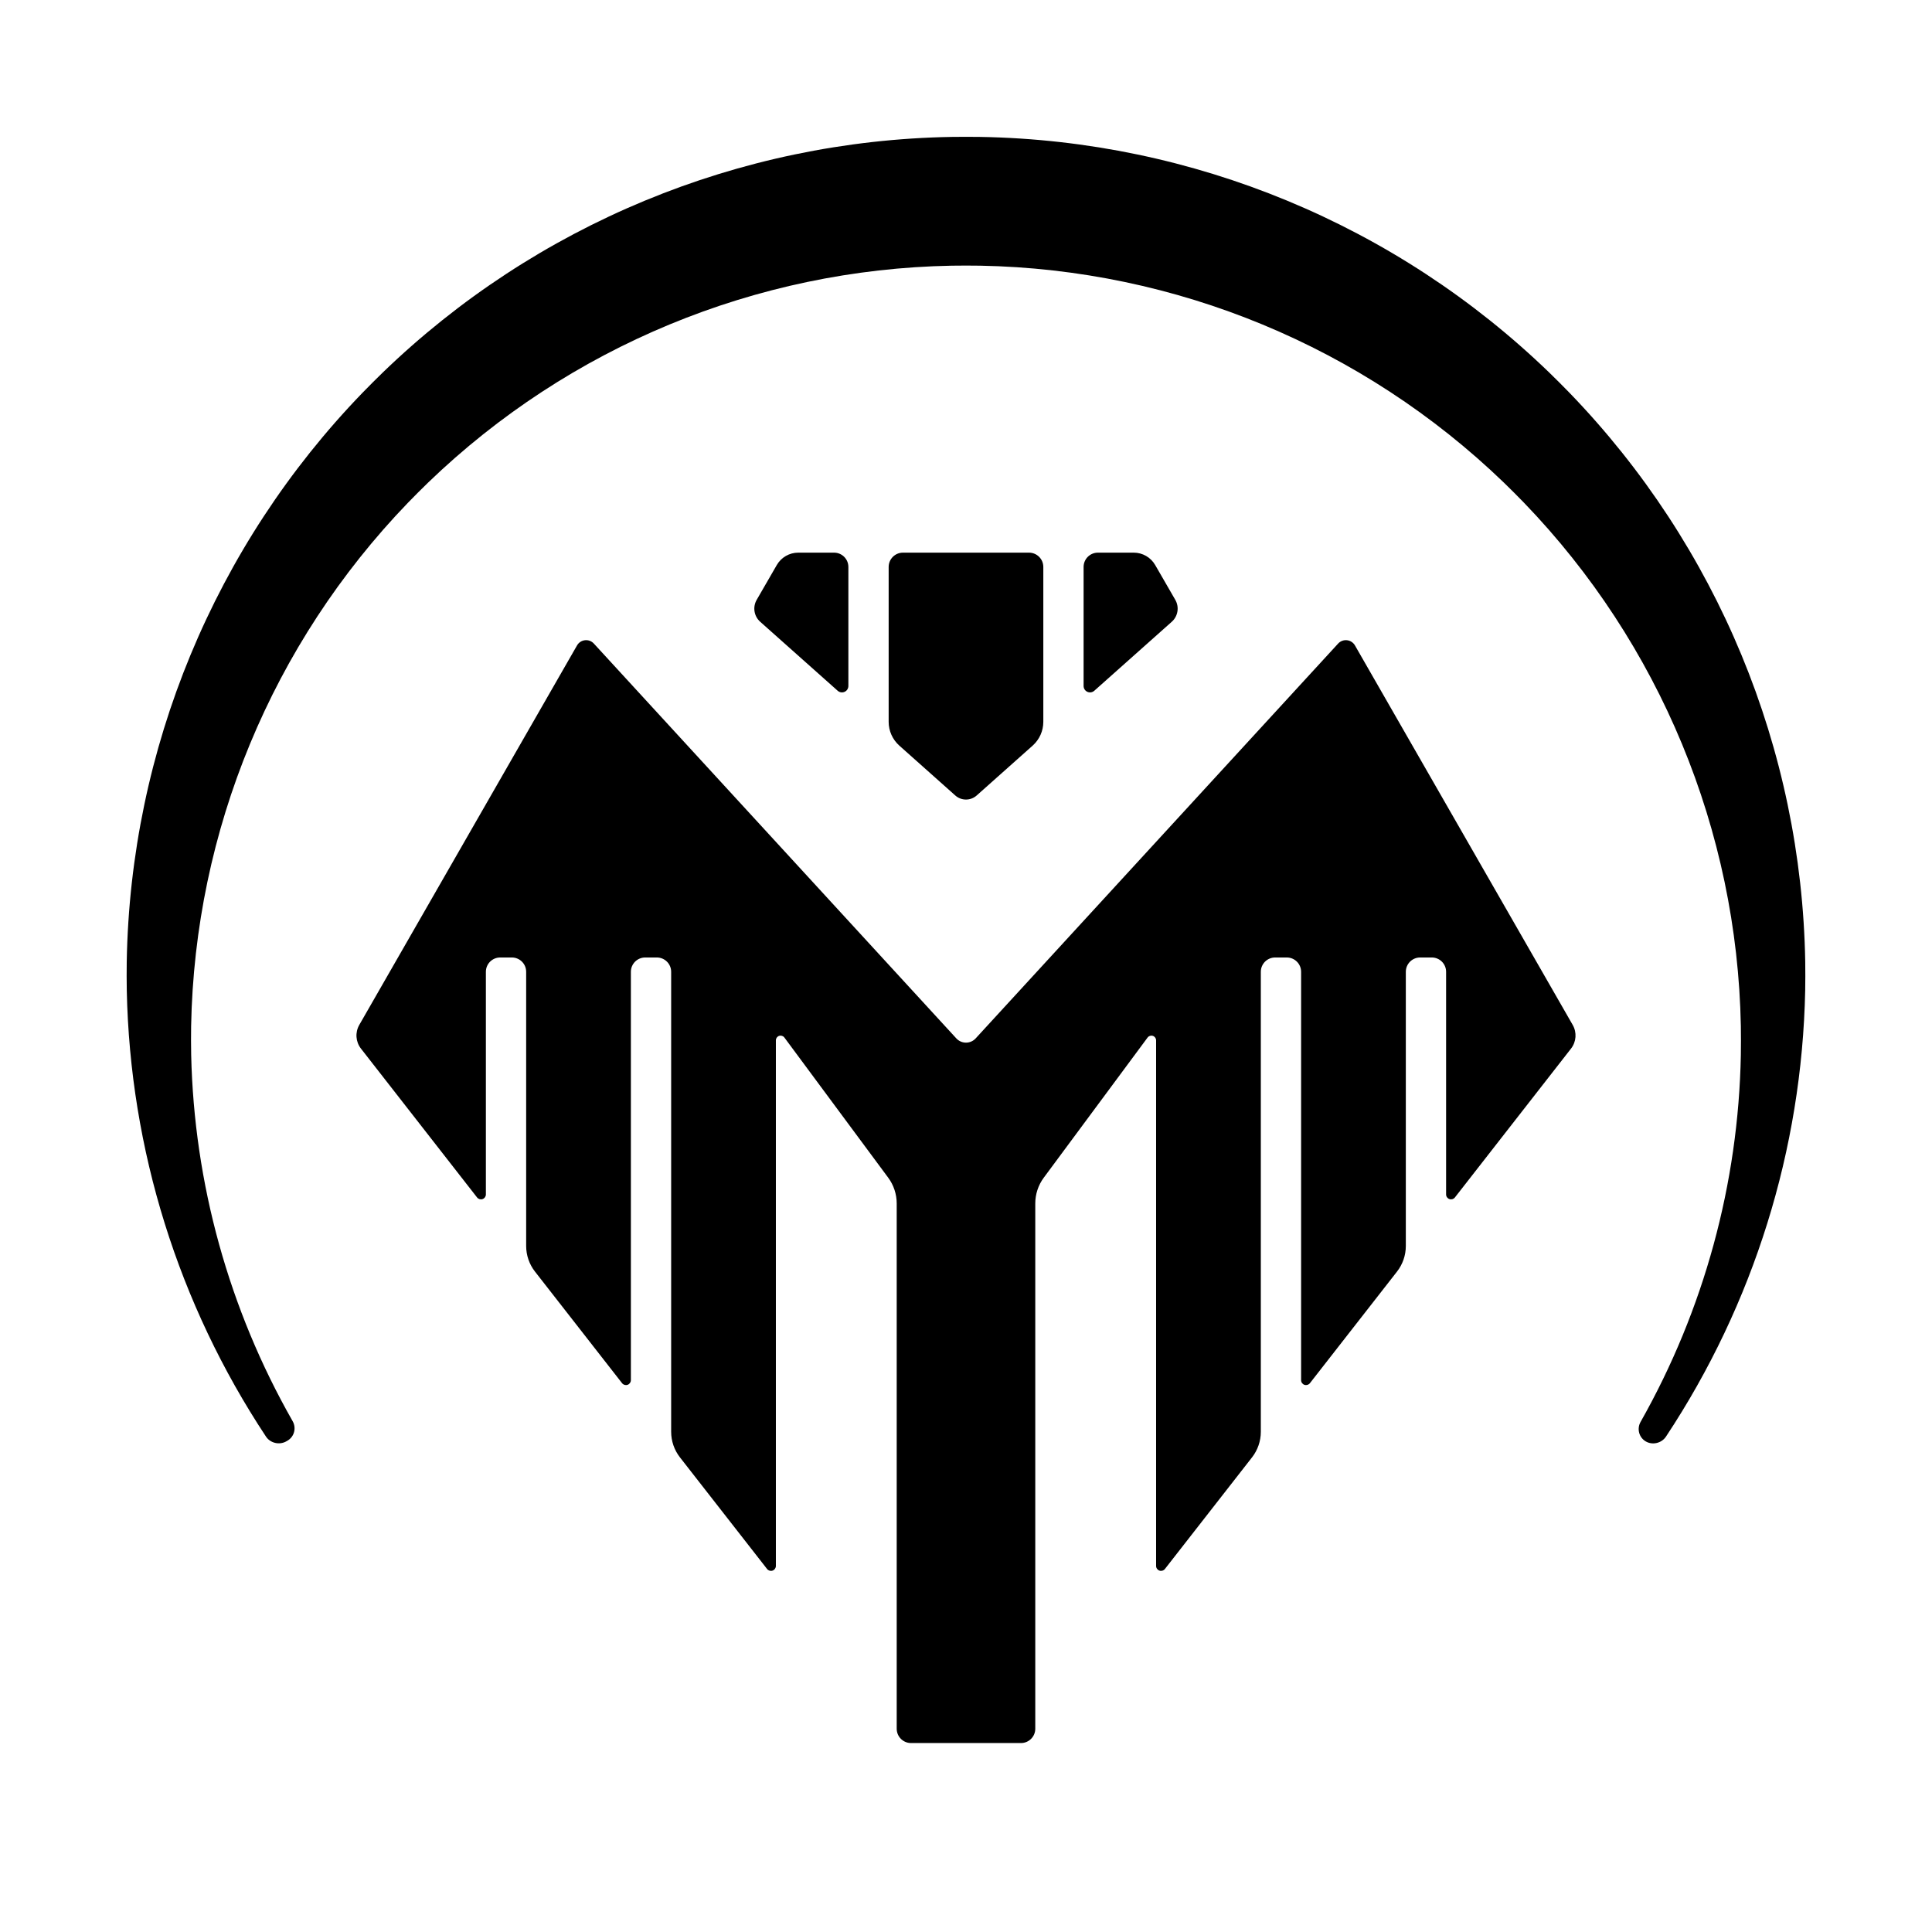
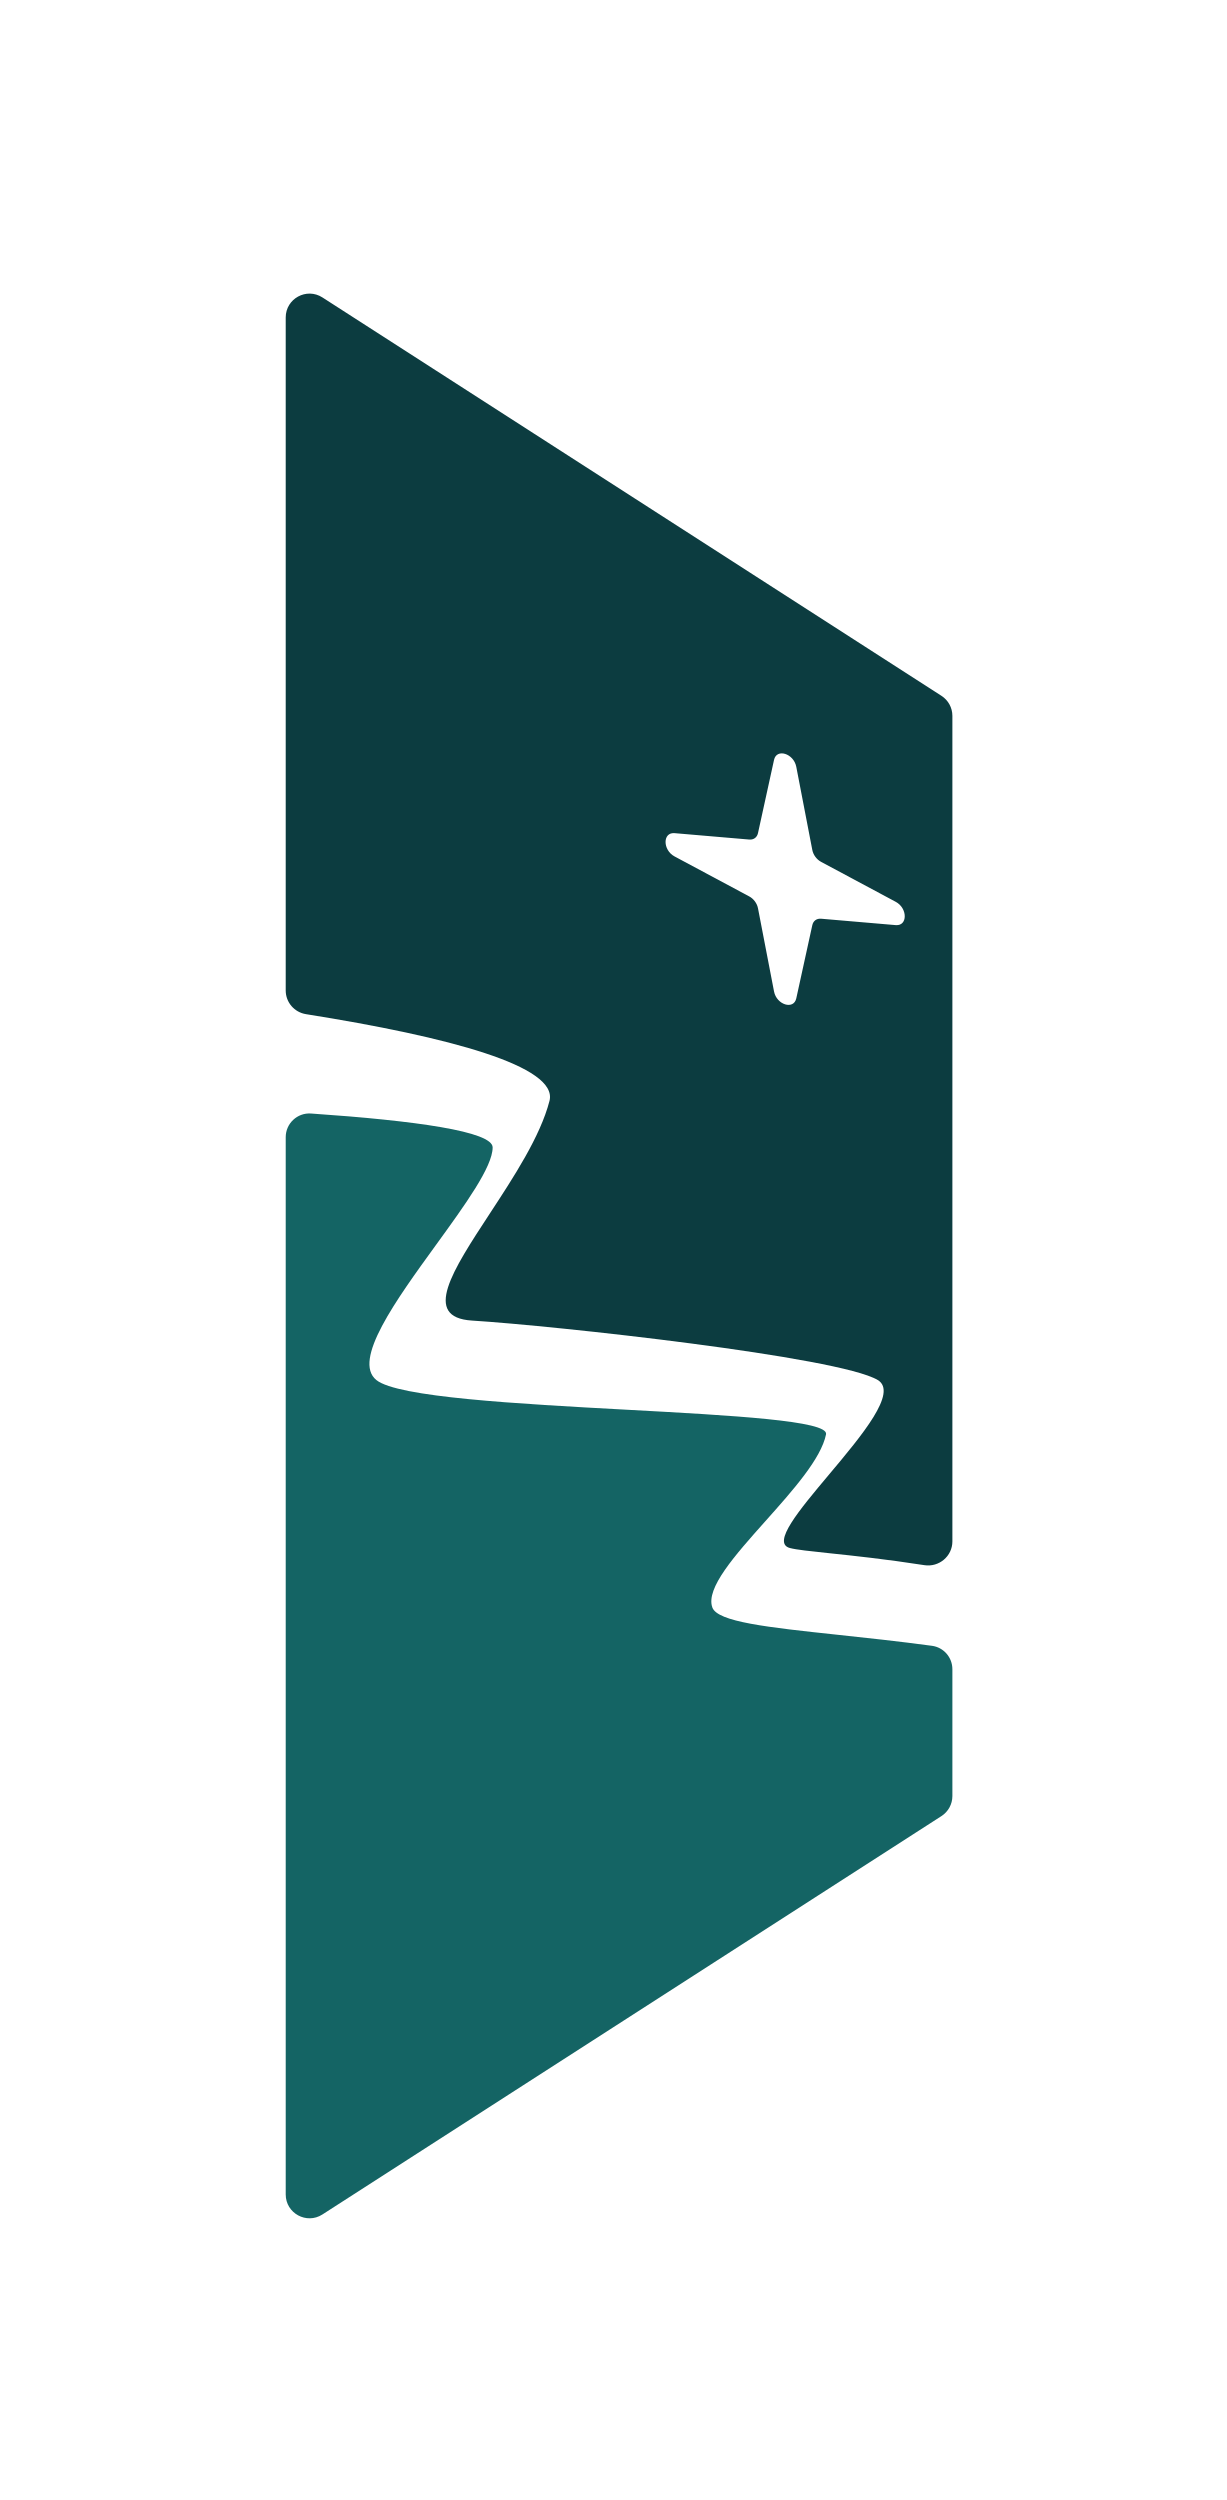
- <svg xmlns="http://www.w3.org/2000/svg" version="1.1" id="Content" x="0px" y="0px" viewBox="0 0 1080 1080" style="enable-background:new 0 0 1080 1080;" xml:space="preserve">
-   <defs id="defs15">
-     <rect id="rect865" height="35.371" width="32.156" y="104.068" x="240.584" />
-     <rect id="rect859" height="26.602" width="123.362" y="97.929" x="334.421" />
-     <rect id="rect853" height="51.742" width="113.715" y="79.513" x="261.047" />
-     <clipPath id="clipPath4427" clipPathUnits="userSpaceOnUse">
-       <path id="path4425" clip-rule="evenodd" d="M 0,0 H 612 V 792 H 0 Z" />
-     </clipPath>
-     <clipPath id="clipPath4725" clipPathUnits="userSpaceOnUse">
-       <path id="path4723" clip-rule="evenodd" d="m 307.788,294 h 914.347 V 792 H 307.788 Z" />
-     </clipPath>
-     <clipPath id="clipPath4741" clipPathUnits="userSpaceOnUse">
-       <path id="path4739" d="M 0,0 H 6900 V 3200 H 0 Z" />
-     </clipPath>
-   </defs>
-   <text xml:space="preserve" id="text857" style="font-style:normal;font-weight:normal;font-size:10.583px;line-height:1.25;font-family:sans-serif;letter-spacing:0px;word-spacing:0px;white-space:pre;shape-inside:url(#rect859);display:inline;fill:#000000;fill-opacity:1;stroke:none" transform="matrix(3.779528,0,0,3.779528,607.3624,1189.425)" />
-   <text xml:space="preserve" id="text863" style="font-style:normal;font-weight:normal;font-size:10.583px;line-height:1.25;font-family:sans-serif;letter-spacing:0px;word-spacing:0px;white-space:pre;shape-inside:url(#rect865);display:inline;fill:#000000;fill-opacity:1;stroke:none" transform="matrix(3.779528,0,0,3.779528,607.3624,1189.425)" />
-   <path id="path814-77-1-4-5-0" style="fill:#000000;fill-opacity:1;stroke-width:204.041;stroke-miterlimit:2;paint-order:stroke fill markers" d="M 531.992,76.536 C 413.107,78.561 299.407,125.658 213.911,208.291 c -3.177,3.071 -8.243,8.136 -11.313,11.313 -82.633,85.496 -129.728,199.197 -131.753,318.082 -0.075,4.418 -0.063,11.582 0.027,15.999 1.808,88.818 28.796,175.304 77.821,249.388 2.438,3.685 7.572,4.84 11.396,2.627 l 0.596,-0.345 c 3.824,-2.213 5.087,-7.081 2.9,-10.92 -35.608,-62.487 -55.1,-132.861 -56.714,-204.764 -0.099,-4.417 -0.113,-11.581 -0.032,-15.999 2.016,-109.34 45.322,-213.888 121.21,-292.629 3.066,-3.181 8.132,-8.247 11.313,-11.313 78.741,-75.889 183.29,-119.194 292.629,-121.21 4.417,-0.082 11.582,-0.082 15.999,-4e-5 109.34,2.016 213.889,45.321 292.631,121.21 3.181,3.066 8.247,8.132 11.313,11.313 75.889,78.741 119.195,183.29 121.211,292.63 0.082,4.417 0.081,11.582 -0.001,15.999 -1.341,71.988 -20.605,142.509 -56.048,205.182 -2.175,3.846 -0.9,8.718 2.926,10.927 3.755,2.168 8.832,0.976 11.27,-2.708 49.026,-74.084 76.013,-160.57 77.821,-249.388 0.09,-4.417 0.102,-11.581 0.026,-15.999 -2.025,-118.885 -49.121,-232.586 -131.754,-318.082 -3.071,-3.177 -8.136,-8.243 -11.313,-11.313 C 780.577,125.657 666.876,78.561 547.991,76.536 c -4.418,-0.075 -11.582,-0.075 -15.999,3.4e-5 z m -97.767,239.324 -11.238,19.467 a 9.824,9.824 80.841 0 0 1.975,12.249 l 43.312,38.568 a 3.588,3.588 155.842 0 0 5.975,-2.68 v -66.531 a 8,8 45 0 0 -8,-8 h -20.024 a 13.856,13.856 149.999 0 0 -12,6.928 z m 62.539,1.072 v 86.562 a 17.841,17.841 65.848 0 0 5.973,13.321 l 31.281,27.867 a 8.98,8.98 6.220899e-4 0 0 11.947,1.3e-4 l 31.283,-27.867 a 17.84,17.84 114.152 0 0 5.974,-13.321 v -86.562 a 8,8 45 0 0 -8,-8 h -70.458 a 8,8 135 0 0 -8,8 z m 108.973,0 v 66.531 a 3.588,3.588 24.158 0 0 5.975,2.68 l 43.312,-38.568 a 9.824,9.824 99.159 0 0 1.975,-12.249 l -11.238,-19.467 a 13.856,13.856 30.001 0 0 -12,-6.928 h -20.024 a 8,8 135 0 0 -8,8 z M 322.567,360.795 200.842,572.933 a 11.904,11.904 85.945 0 0 0.939,13.247 l 64.909,83.209 a 2.751,2.751 161.022 0 0 4.921,-1.692 V 543.238 a 8,8 135 0 1 8,-8 h 6.517 a 8,8 45 0 1 8,8 v 153.277 a 23.252,23.252 71.014 0 0 4.922,14.307 l 48.694,62.389 a 2.752,2.752 161.014 0 0 4.922,-1.693 l 0,-228.28 a 8,8 135 0 1 8,-8 h 6.515 a 8,8 45 0 1 8,8 l 0,257.136 a 23.252,23.252 71.014 0 0 4.922,14.307 L 428.798,877.07 a 2.752,2.752 161.014 0 0 4.922,-1.693 l 0,-293.809 a 2.64,2.64 161.734 0 1 4.762,-1.572 l 58.021,78.32 a 24.238,24.238 71.734 0 1 4.762,14.428 v 293.63 a 8,8 45 0 0 8,8 h 61.459 a 8,8 135 0 0 8,-8 V 672.744 a 24.238,24.238 108.266 0 1 4.762,-14.428 l 58.023,-78.32 a 2.641,2.641 18.266 0 1 4.762,1.572 v 293.809 a 2.752,2.752 18.986 0 0 4.922,1.693 l 48.694,-62.389 a 23.252,23.252 108.986 0 0 4.922,-14.307 l 0,-257.136 a 8,8 135 0 1 8,-8 h 6.515 a 8,8 45 0 1 8,8 v 228.28 a 2.752,2.752 18.986 0 0 4.922,1.693 l 48.695,-62.389 a 23.252,23.252 108.986 0 0 4.922,-14.307 V 543.238 a 8,8 135 0 1 8,-8 h 6.515 a 8,8 45 0 1 8,8 v 124.458 a 2.751,2.751 18.978 0 0 4.921,1.692 l 64.909,-83.209 a 11.904,11.904 94.055 0 0 0.939,-13.247 L 757.424,360.795 a 5.855,5.855 6.353 0 0 -9.392,-1.046 l -202.624,220.713 a 7.344,7.344 180 0 1 -10.82,7e-5 L 331.959,359.749 a 5.855,5.855 173.647 0 0 -9.392,1.046 z" />
+ <svg xmlns="http://www.w3.org/2000/svg" width="103" height="210" viewBox="0 0 103 210" fill="none">
+   <path fill-rule="evenodd" clip-rule="evenodd" d="M24 26.666C24 25.083 25.751 24.127 27.082 24.984L79.082 58.449C79.654 58.817 80 59.451 80 60.131V129.479C80 130.724 78.875 131.665 77.646 131.473C74.421 130.971 71.69 130.683 69.683 130.472C68.049 130.3 66.896 130.179 66.349 130.033C64.804 129.621 67.118 126.865 69.63 123.872C72.414 120.556 75.442 116.948 73.73 115.921C70.474 113.967 46.592 111.362 39.645 110.928C35.426 110.664 38.012 106.718 41.132 101.957C43.149 98.878 45.391 95.458 46.158 92.474C46.905 89.567 37.756 87.107 25.701 85.189C24.725 85.034 24 84.194 24 83.205V26.666ZM65.019 63.829C65.235 62.843 66.671 63.288 66.887 64.409L68.234 71.399C68.313 71.808 68.6 72.198 68.968 72.394L75.244 75.755C76.25 76.293 76.25 77.796 75.244 77.71L68.968 77.172C68.6 77.141 68.313 77.352 68.234 77.713L66.887 83.866C66.671 84.852 65.235 84.406 65.019 83.286L63.671 76.296C63.593 75.886 63.306 75.497 62.938 75.3L56.662 71.94C55.656 71.401 55.656 69.898 56.662 69.985L62.938 70.522C63.306 70.554 63.593 70.342 63.671 69.982L65.019 63.829Z" fill="#0C3C40" />
+   <path d="M24 184.334V95.524C24 94.371 24.973 93.457 26.122 93.535C34.927 94.137 41.382 95.045 41.382 96.382C41.382 98.013 39.074 101.195 36.638 104.554L36.638 104.554C33.238 109.243 29.588 114.277 31.612 115.921C33.395 117.37 43.425 117.916 52.701 118.42C61.497 118.899 69.616 119.341 69.388 120.48C68.979 122.525 66.597 125.194 64.304 127.765C61.727 130.654 59.261 133.418 59.836 135.026C60.27 136.242 64.49 136.694 70.399 137.326C72.797 137.582 75.474 137.869 78.288 138.248C79.272 138.381 80 139.224 80 140.217V150.869C80 151.549 79.654 152.183 79.082 152.551L27.082 186.016C25.751 186.873 24 185.917 24 184.334Z" fill="#146464" />
</svg>
